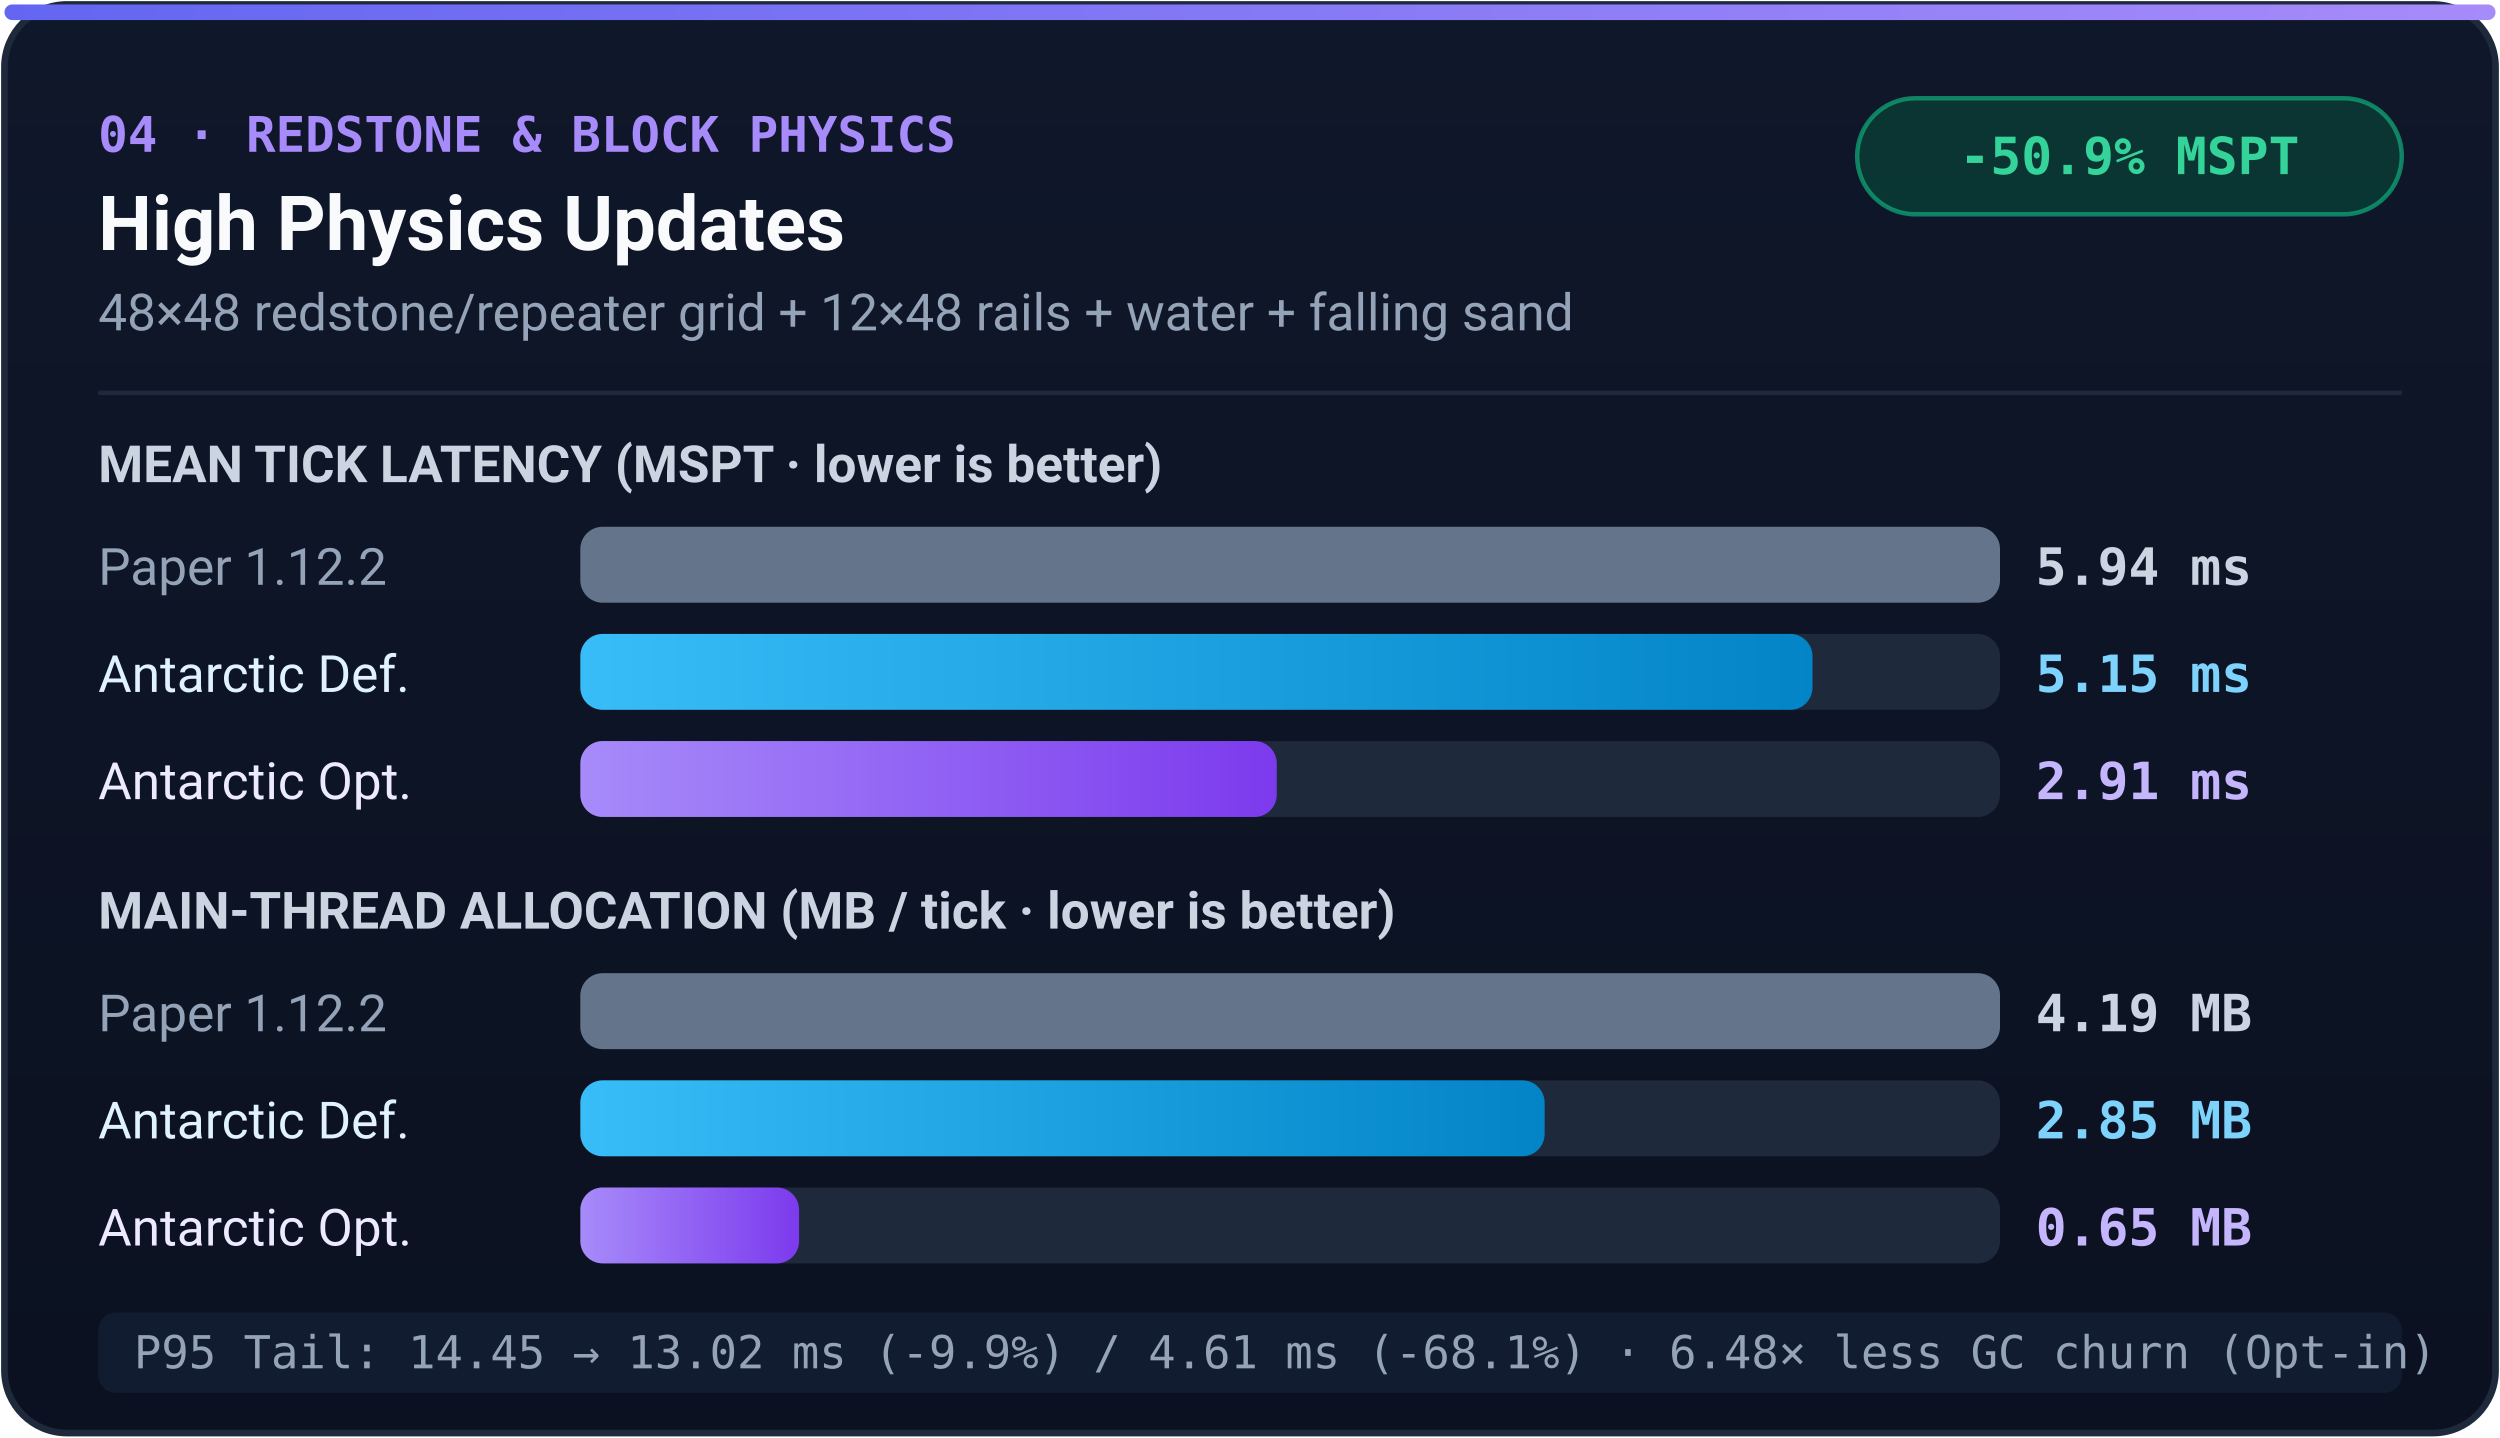
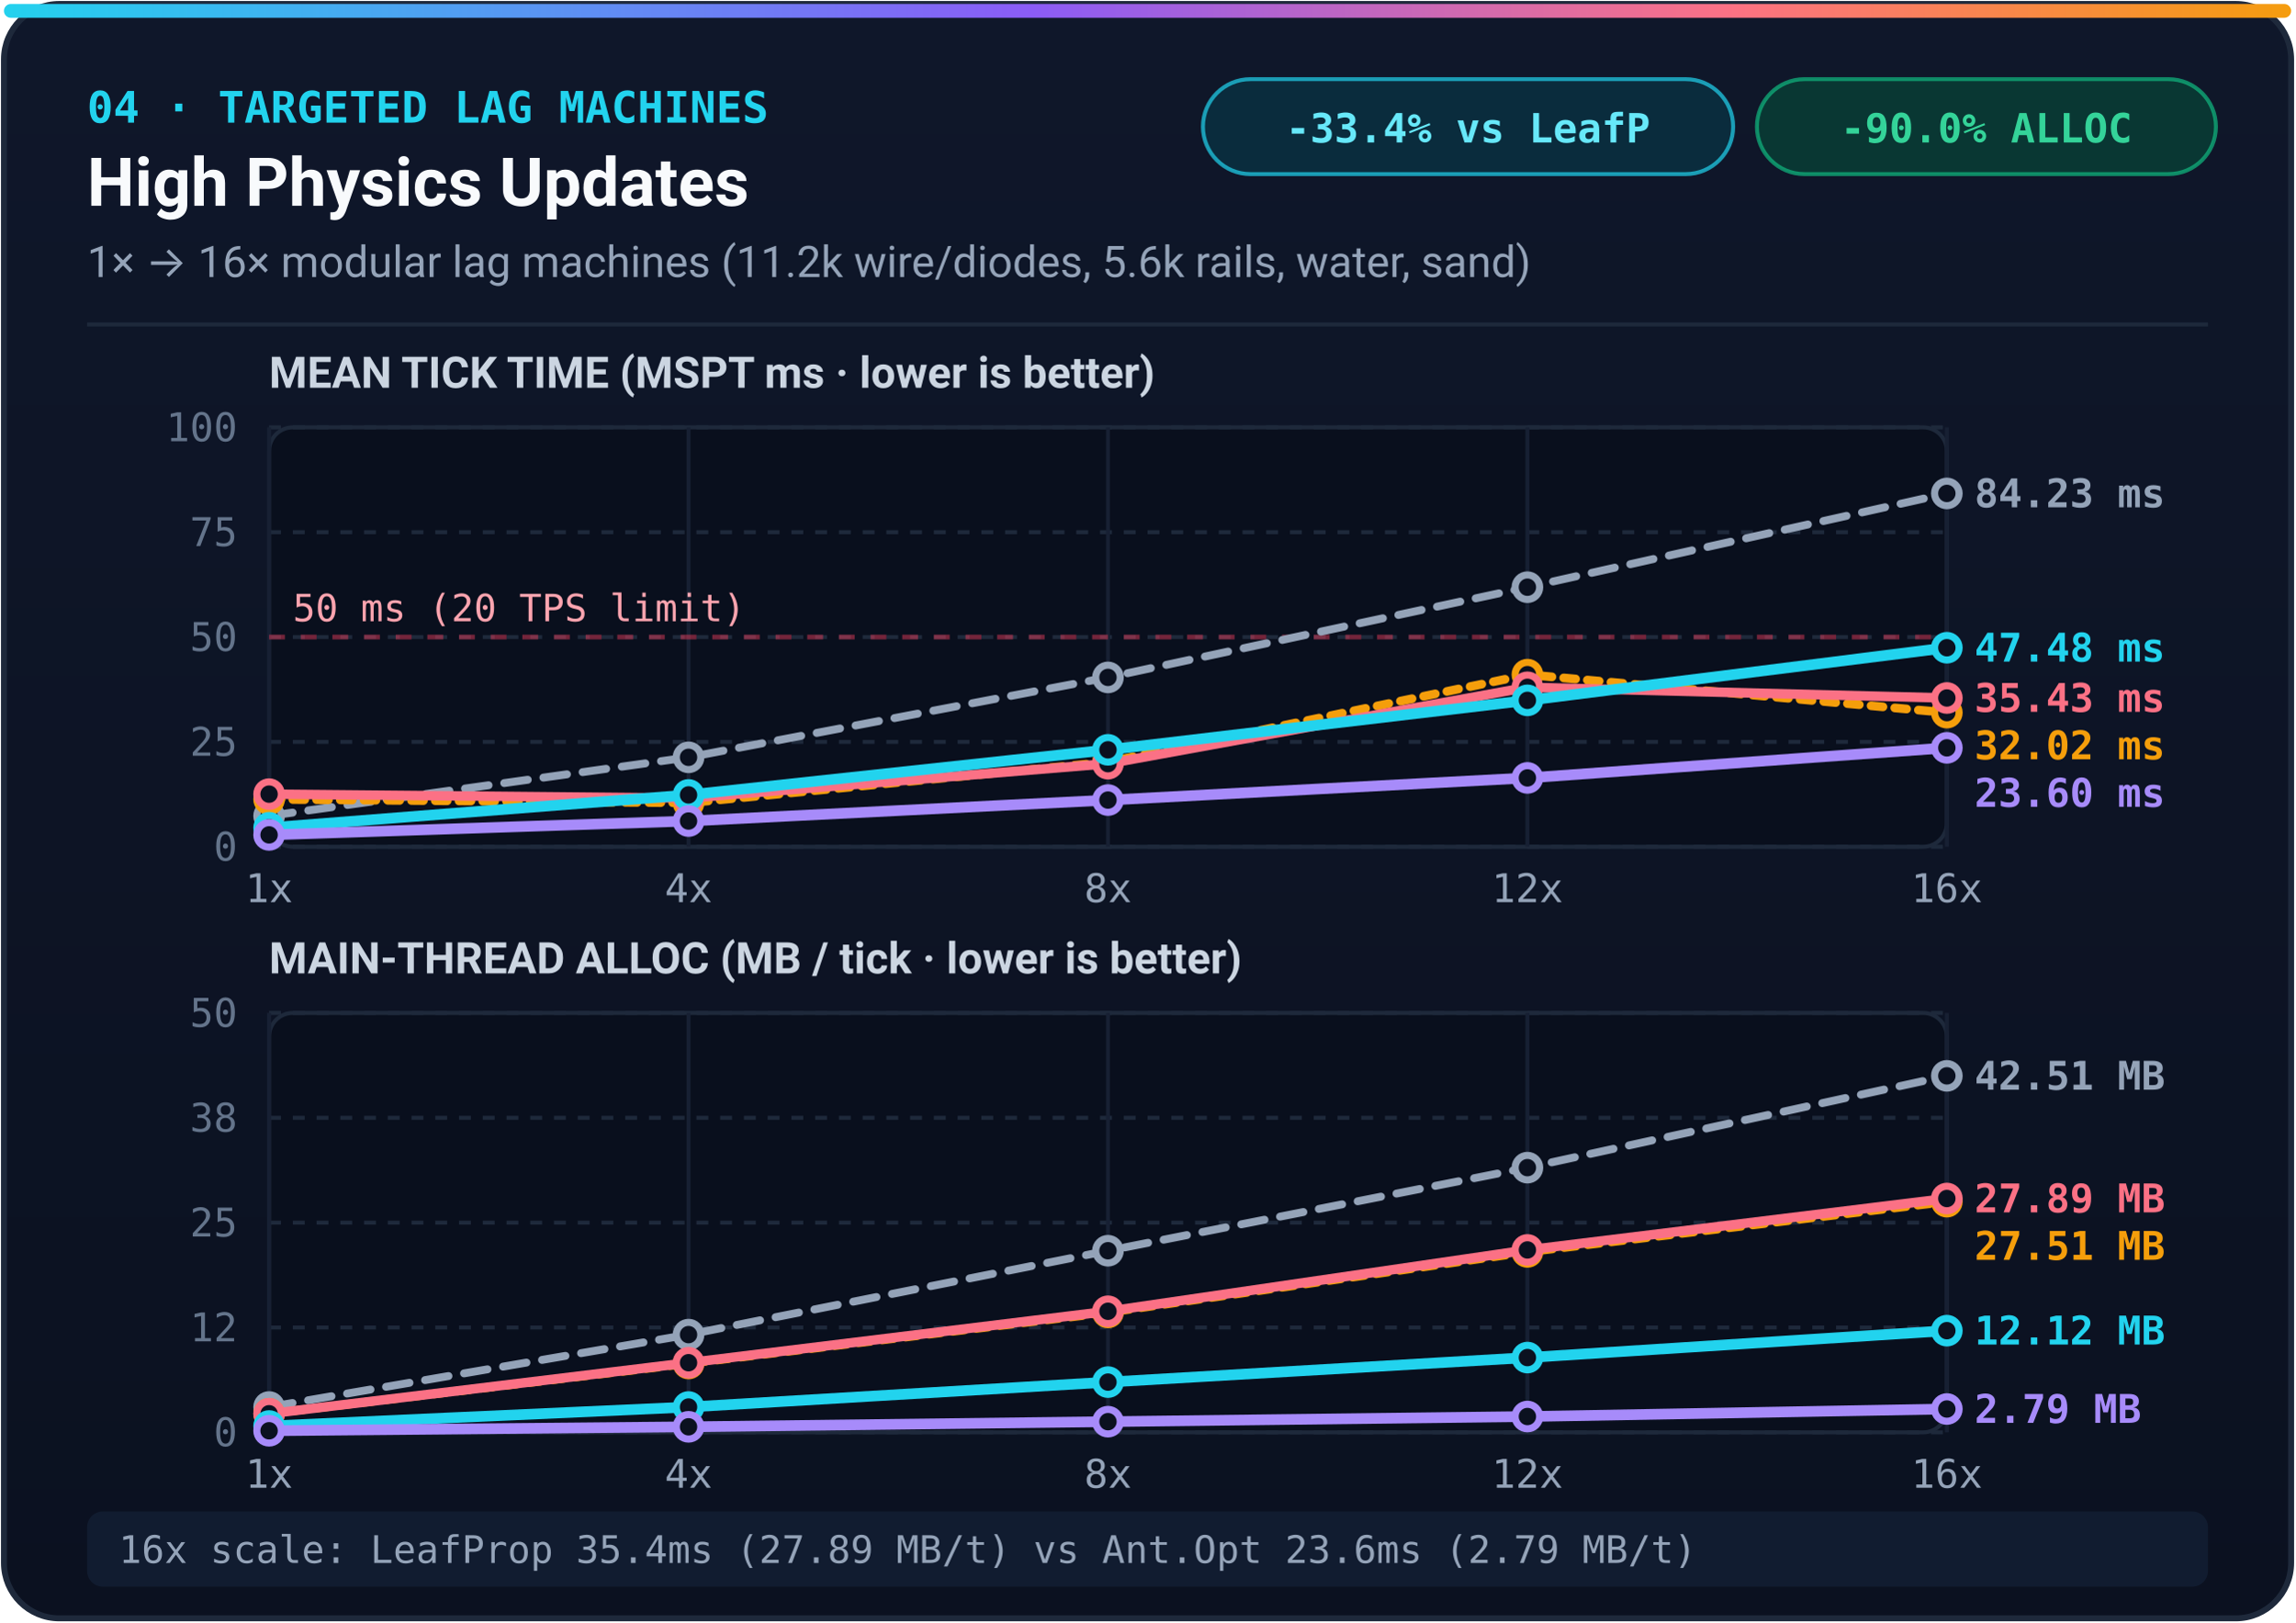
- <svg xmlns="http://www.w3.org/2000/svg" viewBox="0 0 560 322" width="560" height="322" role="img" aria-label="High Physics Updates Benchmark">
+ <svg xmlns="http://www.w3.org/2000/svg" viewBox="0 0 580 410" width="580" height="410" role="img" aria-label="High Physics Updates">
  <defs>
    <linearGradient id="cardBg" x1="0" y1="0" x2="0" y2="1">
      <stop offset="0%" stop-color="#0F172A" />
      <stop offset="100%" stop-color="#0B1120" />
    </linearGradient>
    <linearGradient id="accent" x1="0" y1="0" x2="1" y2="0">
-       <stop offset="0%" stop-color="#6366F1" />
-       <stop offset="100%" stop-color="#A78BFA" />
-     </linearGradient>
-     <linearGradient id="cyanBar" x1="0" y1="0" x2="1" y2="0">
-       <stop offset="0%" stop-color="#38BDF8" />
-       <stop offset="100%" stop-color="#0284C7" />
-     </linearGradient>
-     <linearGradient id="violetBar" x1="0" y1="0" x2="1" y2="0">
-       <stop offset="0%" stop-color="#A78BFA" />
-       <stop offset="100%" stop-color="#7C3AED" />
+       <stop offset="0%" stop-color="#22D3EE" />
+       <stop offset="45%" stop-color="#8B5CF6" />
+       <stop offset="75%" stop-color="#FB7185" />
+       <stop offset="100%" stop-color="#F59E0B" />
    </linearGradient>
  </defs>
-   <rect x="1" y="1" width="558" height="320" rx="14" fill="url(#cardBg)" stroke="#1E293B" stroke-width="1.5" />
-   <rect x="1" y="1" width="558" height="3.5" rx="1.75" fill="url(#accent)" />
-   <text x="22" y="34" fill="#A78BFA" font-family="ui-monospace,SFMono-Regular,Menlo,Consolas,monospace" font-size="11" font-weight="700">04 · REDSTONE &amp; BLOCK PHYSICS</text>
-   <text x="22" y="56" fill="#F8FAFC" font-family="ui-sans-serif,-apple-system,BlinkMacSystemFont,'Segoe UI',Roboto,sans-serif" font-size="17" font-weight="700">High Physics Updates</text>
-   <text x="22" y="74" fill="#94A3B8" font-family="ui-sans-serif,-apple-system,BlinkMacSystemFont,'Segoe UI',Roboto,sans-serif" font-size="11.5">48×48 redstone/repeater grid + 12×48 rails + water + falling sand</text>
-   <rect x="416" y="22" width="122" height="26" rx="13" fill="#064E3B" fill-opacity="0.55" stroke="#10B981" stroke-opacity="0.65" stroke-width="1" />
-   <text x="477" y="39" text-anchor="middle" fill="#34D399" font-family="ui-monospace,SFMono-Regular,Menlo,Consolas,monospace" font-size="11.5" font-weight="700">-50.9% MSPT</text>
-   <line x1="22" y1="88" x2="538" y2="88" stroke="#1E293B" stroke-width="1" />
-   <text x="22" y="108" fill="#CBD5E1" font-family="ui-sans-serif,-apple-system,BlinkMacSystemFont,'Segoe UI',Roboto,sans-serif" font-size="11.5" font-weight="600">MEAN TICK LATENCY (MSPT · lower is better)</text>
-   <text x="22" y="131" fill="#94A3B8" font-family="ui-sans-serif,-apple-system,BlinkMacSystemFont,'Segoe UI',Roboto,sans-serif" font-size="11.5">Paper 1.12.2</text>
-   <rect x="130" y="118" width="318" height="17" rx="5" fill="#1E293B" />
-   <rect x="130" y="118" width="318" height="17" rx="5" fill="#64748B" />
-   <text x="456" y="131" fill="#CBD5E1" font-family="ui-monospace,SFMono-Regular,Menlo,Consolas,monospace" font-size="11.5" font-weight="600">5.94 ms</text>
-   <text x="22" y="155" fill="#E0F2FE" font-family="ui-sans-serif,-apple-system,BlinkMacSystemFont,'Segoe UI',Roboto,sans-serif" font-size="11.5">Antarctic Def.</text>
-   <rect x="130" y="142" width="318" height="17" rx="5" fill="#1E293B" />
-   <rect x="130" y="142" width="276" height="17" rx="5" fill="url(#cyanBar)" />
-   <text x="456" y="155" fill="#7DD3FC" font-family="ui-monospace,SFMono-Regular,Menlo,Consolas,monospace" font-size="11.5" font-weight="700">5.15 ms</text>
-   <text x="22" y="179" fill="#EDE9FE" font-family="ui-sans-serif,-apple-system,BlinkMacSystemFont,'Segoe UI',Roboto,sans-serif" font-size="11.5">Antarctic Opt.</text>
-   <rect x="130" y="166" width="318" height="17" rx="5" fill="#1E293B" />
-   <rect x="130" y="166" width="156" height="17" rx="5" fill="url(#violetBar)" />
-   <text x="456" y="179" fill="#C4B5FD" font-family="ui-monospace,SFMono-Regular,Menlo,Consolas,monospace" font-size="11.5" font-weight="700">2.91 ms</text>
-   <text x="22" y="208" fill="#CBD5E1" font-family="ui-sans-serif,-apple-system,BlinkMacSystemFont,'Segoe UI',Roboto,sans-serif" font-size="11.5" font-weight="600">MAIN-THREAD ALLOCATION (MB / tick · lower is better)</text>
-   <text x="22" y="231" fill="#94A3B8" font-family="ui-sans-serif,-apple-system,BlinkMacSystemFont,'Segoe UI',Roboto,sans-serif" font-size="11.5">Paper 1.12.2</text>
-   <rect x="130" y="218" width="318" height="17" rx="5" fill="#1E293B" />
-   <rect x="130" y="218" width="318" height="17" rx="5" fill="#64748B" />
-   <text x="456" y="231" fill="#CBD5E1" font-family="ui-monospace,SFMono-Regular,Menlo,Consolas,monospace" font-size="11.5" font-weight="600">4.19 MB</text>
-   <text x="22" y="255" fill="#E0F2FE" font-family="ui-sans-serif,-apple-system,BlinkMacSystemFont,'Segoe UI',Roboto,sans-serif" font-size="11.5">Antarctic Def.</text>
-   <rect x="130" y="242" width="318" height="17" rx="5" fill="#1E293B" />
-   <rect x="130" y="242" width="216" height="17" rx="5" fill="url(#cyanBar)" />
-   <text x="456" y="255" fill="#7DD3FC" font-family="ui-monospace,SFMono-Regular,Menlo,Consolas,monospace" font-size="11.5" font-weight="700">2.85 MB</text>
-   <text x="22" y="279" fill="#EDE9FE" font-family="ui-sans-serif,-apple-system,BlinkMacSystemFont,'Segoe UI',Roboto,sans-serif" font-size="11.5">Antarctic Opt.</text>
-   <rect x="130" y="266" width="318" height="17" rx="5" fill="#1E293B" />
-   <rect x="130" y="266" width="49" height="17" rx="5" fill="url(#violetBar)" />
-   <text x="456" y="279" fill="#C4B5FD" font-family="ui-monospace,SFMono-Regular,Menlo,Consolas,monospace" font-size="11.5" font-weight="700">0.65 MB</text>
-   <rect x="22" y="294" width="516" height="18" rx="4" fill="#111C30" />
-   <text x="30" y="306.5" fill="#94A3B8" font-family="ui-monospace,SFMono-Regular,Menlo,Consolas,monospace" font-size="10.2">P95 Tail: 14.45 → 13.02 ms (-9.9%) / 4.61 ms (-68.1%) · 6.48× less GC churn (Opt-in)</text>
+   <rect x="1" y="1" width="578" height="408" rx="14" fill="url(#cardBg)" stroke="#1E293B" stroke-width="1.5" />
+   <rect x="1" y="1" width="578" height="3.5" rx="1.75" fill="url(#accent)" />
+   <text x="22" y="31" fill="#22D3EE" font-family="ui-monospace,SFMono-Regular,Menlo,Consolas,monospace" font-size="11" font-weight="700">04 · TARGETED LAG MACHINES</text>
+   <text x="22" y="52" fill="#F8FAFC" font-family="ui-sans-serif,-apple-system,BlinkMacSystemFont,'Segoe UI',Roboto,sans-serif" font-size="17" font-weight="700">High Physics Updates</text>
+   <text x="22" y="70" fill="#94A3B8" font-family="ui-sans-serif,-apple-system,BlinkMacSystemFont,'Segoe UI',Roboto,sans-serif" font-size="11">1× → 16× modular lag machines (11.2k wire/diodes, 5.6k rails, water, sand)</text>
+   <rect x="304" y="20" width="134" height="24" rx="12" fill="#083344" fill-opacity="0.75" stroke="#22D3EE" stroke-opacity="0.7" stroke-width="1" />
+   <text x="371" y="36" text-anchor="middle" fill="#67E8F9" font-family="ui-monospace,SFMono-Regular,Menlo,Consolas,monospace" font-size="10.2" font-weight="700">-33.4% vs LeafP</text>
+   <rect x="444" y="20" width="116" height="24" rx="12" fill="#064E3B" fill-opacity="0.6" stroke="#10B981" stroke-opacity="0.7" stroke-width="1" />
+   <text x="502" y="36" text-anchor="middle" fill="#34D399" font-family="ui-monospace,SFMono-Regular,Menlo,Consolas,monospace" font-size="10.2" font-weight="700">-90.0% ALLOC</text>
+   <line x1="22" y1="82" x2="558" y2="82" stroke="#1E293B" stroke-width="1" />
+   <text x="68" y="98" fill="#CBD5E1" font-family="ui-sans-serif,-apple-system,BlinkMacSystemFont,'Segoe UI',Roboto,sans-serif" font-size="11" font-weight="600">MEAN TICK TIME (MSPT ms · lower is better)</text>
+   <rect x="68.0" y="108.0" width="424.0" height="106.0" rx="6" fill="#090F1D" stroke="#1E293B" stroke-width="1" />
+   <line x1="68.0" y1="214.0" x2="492.0" y2="214.0" stroke="#1E293B" stroke-width="1" stroke-dasharray="3,3" />
+   <text x="60.0" y="217.5" text-anchor="end" fill="#64748B" font-family="ui-monospace,SFMono-Regular,Menlo,Consolas,monospace" font-size="10">0</text>
+   <line x1="68.0" y1="187.5" x2="492.0" y2="187.5" stroke="#1E293B" stroke-width="1" stroke-dasharray="3,3" />
+   <text x="60.0" y="191.0" text-anchor="end" fill="#64748B" font-family="ui-monospace,SFMono-Regular,Menlo,Consolas,monospace" font-size="10">25</text>
+   <line x1="68.0" y1="161.0" x2="492.0" y2="161.0" stroke="#1E293B" stroke-width="1" stroke-dasharray="3,3" />
+   <text x="60.0" y="164.5" text-anchor="end" fill="#64748B" font-family="ui-monospace,SFMono-Regular,Menlo,Consolas,monospace" font-size="10">50</text>
+   <line x1="68.0" y1="134.5" x2="492.0" y2="134.5" stroke="#1E293B" stroke-width="1" stroke-dasharray="3,3" />
+   <text x="60.0" y="138.0" text-anchor="end" fill="#64748B" font-family="ui-monospace,SFMono-Regular,Menlo,Consolas,monospace" font-size="10">75</text>
+   <line x1="68.0" y1="108.0" x2="492.0" y2="108.0" stroke="#1E293B" stroke-width="1" stroke-dasharray="3,3" />
+   <text x="60.0" y="111.5" text-anchor="end" fill="#64748B" font-family="ui-monospace,SFMono-Regular,Menlo,Consolas,monospace" font-size="10">100</text>
+   <line x1="68.0" y1="108.0" x2="68.0" y2="214.0" stroke="#172033" stroke-width="1" />
+   <text x="68.0" y="228.0" text-anchor="middle" fill="#94A3B8" font-family="ui-monospace,SFMono-Regular,Menlo,Consolas,monospace" font-size="10">1x</text>
+   <line x1="174.0" y1="108.0" x2="174.0" y2="214.0" stroke="#172033" stroke-width="1" />
+   <text x="174.0" y="228.0" text-anchor="middle" fill="#94A3B8" font-family="ui-monospace,SFMono-Regular,Menlo,Consolas,monospace" font-size="10">4x</text>
+   <line x1="280.0" y1="108.0" x2="280.0" y2="214.0" stroke="#172033" stroke-width="1" />
+   <text x="280.0" y="228.0" text-anchor="middle" fill="#94A3B8" font-family="ui-monospace,SFMono-Regular,Menlo,Consolas,monospace" font-size="10">8x</text>
+   <line x1="386.0" y1="108.0" x2="386.0" y2="214.0" stroke="#172033" stroke-width="1" />
+   <text x="386.0" y="228.0" text-anchor="middle" fill="#94A3B8" font-family="ui-monospace,SFMono-Regular,Menlo,Consolas,monospace" font-size="10">12x</text>
+   <line x1="492.0" y1="108.0" x2="492.0" y2="214.0" stroke="#172033" stroke-width="1" />
+   <text x="492.0" y="228.0" text-anchor="middle" fill="#94A3B8" font-family="ui-monospace,SFMono-Regular,Menlo,Consolas,monospace" font-size="10">16x</text>
+   <line x1="68.0" y1="161.0" x2="492.0" y2="161.0" stroke="#F43F5E" stroke-opacity="0.45" stroke-width="1.2" stroke-dasharray="4,4" />
+   <text x="74.0" y="157.0" fill="#FDA4AF" font-family="ui-monospace,SFMono-Regular,Menlo,Consolas,monospace" font-size="9.5">50 ms (20 TPS limit)</text>
+   <path d="M68.0,206.2 L174.0,191.4 L280.0,171.2 L386.0,148.4 L492.0,124.7" fill="none" stroke="#94A3B8" stroke-width="2.0" stroke-linecap="round" stroke-linejoin="round" stroke-dasharray="6,4" />
+   <circle cx="68.0" cy="206.2" r="3.1" fill="#0B1120" stroke="#94A3B8" stroke-width="1.8" />
+   <circle cx="174.0" cy="191.4" r="3.1" fill="#0B1120" stroke="#94A3B8" stroke-width="1.8" />
+   <circle cx="280.0" cy="171.2" r="3.1" fill="#0B1120" stroke="#94A3B8" stroke-width="1.8" />
+   <circle cx="386.0" cy="148.4" r="3.1" fill="#0B1120" stroke="#94A3B8" stroke-width="1.8" />
+   <circle cx="492.0" cy="124.7" r="3.1" fill="#0B1120" stroke="#94A3B8" stroke-width="1.8" />
+   <path d="M68.0,202.0 L174.0,202.9 L280.0,192.6 L386.0,170.5 L492.0,180.1" fill="none" stroke="#F59E0B" stroke-width="2.2" stroke-linecap="round" stroke-linejoin="round" stroke-dasharray="3,3" />
+   <circle cx="68.0" cy="202.0" r="3.1" fill="#0B1120" stroke="#F59E0B" stroke-width="1.8" />
+   <circle cx="174.0" cy="202.9" r="3.1" fill="#0B1120" stroke="#F59E0B" stroke-width="1.8" />
+   <circle cx="280.0" cy="192.6" r="3.1" fill="#0B1120" stroke="#F59E0B" stroke-width="1.8" />
+   <circle cx="386.0" cy="170.5" r="3.1" fill="#0B1120" stroke="#F59E0B" stroke-width="1.8" />
+   <circle cx="492.0" cy="180.1" r="3.1" fill="#0B1120" stroke="#F59E0B" stroke-width="1.8" />
+   <path d="M68.0,200.7 L174.0,201.7 L280.0,193.0 L386.0,173.7 L492.0,176.4" fill="none" stroke="#FB7185" stroke-width="2.4" stroke-linecap="round" stroke-linejoin="round" />
+   <circle cx="68.0" cy="200.7" r="3.1" fill="#0B1120" stroke="#FB7185" stroke-width="1.8" />
+   <circle cx="174.0" cy="201.7" r="3.1" fill="#0B1120" stroke="#FB7185" stroke-width="1.8" />
+   <circle cx="280.0" cy="193.0" r="3.1" fill="#0B1120" stroke="#FB7185" stroke-width="1.8" />
+   <circle cx="386.0" cy="173.7" r="3.1" fill="#0B1120" stroke="#FB7185" stroke-width="1.8" />
+   <circle cx="492.0" cy="176.4" r="3.1" fill="#0B1120" stroke="#FB7185" stroke-width="1.8" />
+   <path d="M68.0,209.2 L174.0,200.9 L280.0,189.5 L386.0,177.0 L492.0,163.7" fill="none" stroke="#22D3EE" stroke-width="2.7" stroke-linecap="round" stroke-linejoin="round" />
+   <circle cx="68.0" cy="209.2" r="3.1" fill="#0B1120" stroke="#22D3EE" stroke-width="1.8" />
+   <circle cx="174.0" cy="200.9" r="3.1" fill="#0B1120" stroke="#22D3EE" stroke-width="1.8" />
+   <circle cx="280.0" cy="189.5" r="3.1" fill="#0B1120" stroke="#22D3EE" stroke-width="1.8" />
+   <circle cx="386.0" cy="177.0" r="3.1" fill="#0B1120" stroke="#22D3EE" stroke-width="1.8" />
+   <circle cx="492.0" cy="163.7" r="3.1" fill="#0B1120" stroke="#22D3EE" stroke-width="1.8" />
+   <path d="M68.0,211.0 L174.0,207.5 L280.0,202.2 L386.0,196.6 L492.0,189.0" fill="none" stroke="#A78BFA" stroke-width="2.7" stroke-linecap="round" stroke-linejoin="round" />
+   <circle cx="68.0" cy="211.0" r="3.1" fill="#0B1120" stroke="#A78BFA" stroke-width="1.8" />
+   <circle cx="174.0" cy="207.5" r="3.1" fill="#0B1120" stroke="#A78BFA" stroke-width="1.8" />
+   <circle cx="280.0" cy="202.2" r="3.1" fill="#0B1120" stroke="#A78BFA" stroke-width="1.8" />
+   <circle cx="386.0" cy="196.6" r="3.1" fill="#0B1120" stroke="#A78BFA" stroke-width="1.8" />
+   <circle cx="492.0" cy="189.0" r="3.1" fill="#0B1120" stroke="#A78BFA" stroke-width="1.8" />
+   <text x="499.0" y="128.2" fill="#94A3B8" font-family="ui-monospace,SFMono-Regular,Menlo,Consolas,monospace" font-size="10" font-weight="700">84.23 ms</text>
+   <text x="499.0" y="191.9" fill="#F59E0B" font-family="ui-monospace,SFMono-Regular,Menlo,Consolas,monospace" font-size="10" font-weight="700">32.02 ms</text>
+   <text x="499.0" y="179.9" fill="#FB7185" font-family="ui-monospace,SFMono-Regular,Menlo,Consolas,monospace" font-size="10" font-weight="700">35.43 ms</text>
+   <text x="499.0" y="167.2" fill="#22D3EE" font-family="ui-monospace,SFMono-Regular,Menlo,Consolas,monospace" font-size="10" font-weight="700">47.48 ms</text>
+   <text x="499.0" y="203.9" fill="#A78BFA" font-family="ui-monospace,SFMono-Regular,Menlo,Consolas,monospace" font-size="10" font-weight="700">23.60 ms</text>
+   <text x="68" y="246" fill="#CBD5E1" font-family="ui-sans-serif,-apple-system,BlinkMacSystemFont,'Segoe UI',Roboto,sans-serif" font-size="11" font-weight="600">MAIN-THREAD ALLOC (MB / tick · lower is better)</text>
+   <rect x="68.0" y="256.0" width="424.0" height="106.0" rx="6" fill="#090F1D" stroke="#1E293B" stroke-width="1" />
+   <line x1="68.0" y1="362.0" x2="492.0" y2="362.0" stroke="#1E293B" stroke-width="1" stroke-dasharray="3,3" />
+   <text x="60.0" y="365.5" text-anchor="end" fill="#64748B" font-family="ui-monospace,SFMono-Regular,Menlo,Consolas,monospace" font-size="10">0</text>
+   <line x1="68.0" y1="335.5" x2="492.0" y2="335.5" stroke="#1E293B" stroke-width="1" stroke-dasharray="3,3" />
+   <text x="60.0" y="339.0" text-anchor="end" fill="#64748B" font-family="ui-monospace,SFMono-Regular,Menlo,Consolas,monospace" font-size="10">12</text>
+   <line x1="68.0" y1="309.0" x2="492.0" y2="309.0" stroke="#1E293B" stroke-width="1" stroke-dasharray="3,3" />
+   <text x="60.0" y="312.5" text-anchor="end" fill="#64748B" font-family="ui-monospace,SFMono-Regular,Menlo,Consolas,monospace" font-size="10">25</text>
+   <line x1="68.0" y1="282.5" x2="492.0" y2="282.5" stroke="#1E293B" stroke-width="1" stroke-dasharray="3,3" />
+   <text x="60.0" y="286.0" text-anchor="end" fill="#64748B" font-family="ui-monospace,SFMono-Regular,Menlo,Consolas,monospace" font-size="10">38</text>
+   <line x1="68.0" y1="256.0" x2="492.0" y2="256.0" stroke="#1E293B" stroke-width="1" stroke-dasharray="3,3" />
+   <text x="60.0" y="259.5" text-anchor="end" fill="#64748B" font-family="ui-monospace,SFMono-Regular,Menlo,Consolas,monospace" font-size="10">50</text>
+   <line x1="68.0" y1="256.0" x2="68.0" y2="362.0" stroke="#172033" stroke-width="1" />
+   <text x="68.0" y="376.0" text-anchor="middle" fill="#94A3B8" font-family="ui-monospace,SFMono-Regular,Menlo,Consolas,monospace" font-size="10">1x</text>
+   <line x1="174.0" y1="256.0" x2="174.0" y2="362.0" stroke="#172033" stroke-width="1" />
+   <text x="174.0" y="376.0" text-anchor="middle" fill="#94A3B8" font-family="ui-monospace,SFMono-Regular,Menlo,Consolas,monospace" font-size="10">4x</text>
+   <line x1="280.0" y1="256.0" x2="280.0" y2="362.0" stroke="#172033" stroke-width="1" />
+   <text x="280.0" y="376.0" text-anchor="middle" fill="#94A3B8" font-family="ui-monospace,SFMono-Regular,Menlo,Consolas,monospace" font-size="10">8x</text>
+   <line x1="386.0" y1="256.0" x2="386.0" y2="362.0" stroke="#172033" stroke-width="1" />
+   <text x="386.0" y="376.0" text-anchor="middle" fill="#94A3B8" font-family="ui-monospace,SFMono-Regular,Menlo,Consolas,monospace" font-size="10">12x</text>
+   <line x1="492.0" y1="256.0" x2="492.0" y2="362.0" stroke="#172033" stroke-width="1" />
+   <text x="492.0" y="376.0" text-anchor="middle" fill="#94A3B8" font-family="ui-monospace,SFMono-Regular,Menlo,Consolas,monospace" font-size="10">16x</text>
+   <path d="M68.0,355.6 L174.0,337.3 L280.0,316.1 L386.0,295.1 L492.0,271.9" fill="none" stroke="#94A3B8" stroke-width="2.0" stroke-linecap="round" stroke-linejoin="round" stroke-dasharray="6,4" />
+   <circle cx="68.0" cy="355.6" r="3.1" fill="#0B1120" stroke="#94A3B8" stroke-width="1.8" />
+   <circle cx="174.0" cy="337.3" r="3.1" fill="#0B1120" stroke="#94A3B8" stroke-width="1.8" />
+   <circle cx="280.0" cy="316.1" r="3.1" fill="#0B1120" stroke="#94A3B8" stroke-width="1.8" />
+   <circle cx="386.0" cy="295.1" r="3.1" fill="#0B1120" stroke="#94A3B8" stroke-width="1.8" />
+   <circle cx="492.0" cy="271.9" r="3.1" fill="#0B1120" stroke="#94A3B8" stroke-width="1.8" />
+   <path d="M68.0,357.3 L174.0,344.6 L280.0,331.7 L386.0,316.4 L492.0,303.7" fill="none" stroke="#F59E0B" stroke-width="2.2" stroke-linecap="round" stroke-linejoin="round" stroke-dasharray="3,3" />
+   <circle cx="68.0" cy="357.3" r="3.1" fill="#0B1120" stroke="#F59E0B" stroke-width="1.8" />
+   <circle cx="174.0" cy="344.6" r="3.1" fill="#0B1120" stroke="#F59E0B" stroke-width="1.8" />
+   <circle cx="280.0" cy="331.7" r="3.1" fill="#0B1120" stroke="#F59E0B" stroke-width="1.8" />
+   <circle cx="386.0" cy="316.4" r="3.1" fill="#0B1120" stroke="#F59E0B" stroke-width="1.8" />
+   <circle cx="492.0" cy="303.7" r="3.1" fill="#0B1120" stroke="#F59E0B" stroke-width="1.8" />
+   <path d="M68.0,357.3 L174.0,344.4 L280.0,331.4 L386.0,315.9 L492.0,302.9" fill="none" stroke="#FB7185" stroke-width="2.4" stroke-linecap="round" stroke-linejoin="round" />
+   <circle cx="68.0" cy="357.3" r="3.1" fill="#0B1120" stroke="#FB7185" stroke-width="1.8" />
+   <circle cx="174.0" cy="344.4" r="3.1" fill="#0B1120" stroke="#FB7185" stroke-width="1.8" />
+   <circle cx="280.0" cy="331.4" r="3.1" fill="#0B1120" stroke="#FB7185" stroke-width="1.8" />
+   <circle cx="386.0" cy="315.9" r="3.1" fill="#0B1120" stroke="#FB7185" stroke-width="1.8" />
+   <circle cx="492.0" cy="302.9" r="3.1" fill="#0B1120" stroke="#FB7185" stroke-width="1.8" />
+   <path d="M68.0,360.4 L174.0,355.6 L280.0,349.3 L386.0,343.1 L492.0,336.3" fill="none" stroke="#22D3EE" stroke-width="2.7" stroke-linecap="round" stroke-linejoin="round" />
+   <circle cx="68.0" cy="360.4" r="3.1" fill="#0B1120" stroke="#22D3EE" stroke-width="1.8" />
+   <circle cx="174.0" cy="355.6" r="3.1" fill="#0B1120" stroke="#22D3EE" stroke-width="1.8" />
+   <circle cx="280.0" cy="349.3" r="3.1" fill="#0B1120" stroke="#22D3EE" stroke-width="1.8" />
+   <circle cx="386.0" cy="343.1" r="3.1" fill="#0B1120" stroke="#22D3EE" stroke-width="1.8" />
+   <circle cx="492.0" cy="336.3" r="3.1" fill="#0B1120" stroke="#22D3EE" stroke-width="1.8" />
+   <path d="M68.0,361.6 L174.0,360.6 L280.0,359.3 L386.0,358.0 L492.0,356.1" fill="none" stroke="#A78BFA" stroke-width="2.7" stroke-linecap="round" stroke-linejoin="round" />
+   <circle cx="68.0" cy="361.6" r="3.1" fill="#0B1120" stroke="#A78BFA" stroke-width="1.8" />
+   <circle cx="174.0" cy="360.6" r="3.1" fill="#0B1120" stroke="#A78BFA" stroke-width="1.8" />
+   <circle cx="280.0" cy="359.3" r="3.1" fill="#0B1120" stroke="#A78BFA" stroke-width="1.8" />
+   <circle cx="386.0" cy="358.0" r="3.1" fill="#0B1120" stroke="#A78BFA" stroke-width="1.8" />
+   <circle cx="492.0" cy="356.1" r="3.1" fill="#0B1120" stroke="#A78BFA" stroke-width="1.8" />
+   <text x="499.0" y="275.4" fill="#94A3B8" font-family="ui-monospace,SFMono-Regular,Menlo,Consolas,monospace" font-size="10" font-weight="700">42.51 MB</text>
+   <text x="499.0" y="318.4" fill="#F59E0B" font-family="ui-monospace,SFMono-Regular,Menlo,Consolas,monospace" font-size="10" font-weight="700">27.51 MB</text>
+   <text x="499.0" y="306.4" fill="#FB7185" font-family="ui-monospace,SFMono-Regular,Menlo,Consolas,monospace" font-size="10" font-weight="700">27.89 MB</text>
+   <text x="499.0" y="339.8" fill="#22D3EE" font-family="ui-monospace,SFMono-Regular,Menlo,Consolas,monospace" font-size="10" font-weight="700">12.12 MB</text>
+   <text x="499.0" y="359.6" fill="#A78BFA" font-family="ui-monospace,SFMono-Regular,Menlo,Consolas,monospace" font-size="10" font-weight="700">2.79 MB</text>
+   <rect x="22" y="382" width="536" height="19" rx="4" fill="#111C30" />
+   <text x="30" y="395" fill="#94A3B8" font-family="ui-monospace,SFMono-Regular,Menlo,Consolas,monospace" font-size="9.6">16x scale: LeafProp 35.4ms (27.89 MB/t) vs Ant.Opt 23.6ms (2.79 MB/t)</text>
</svg>
